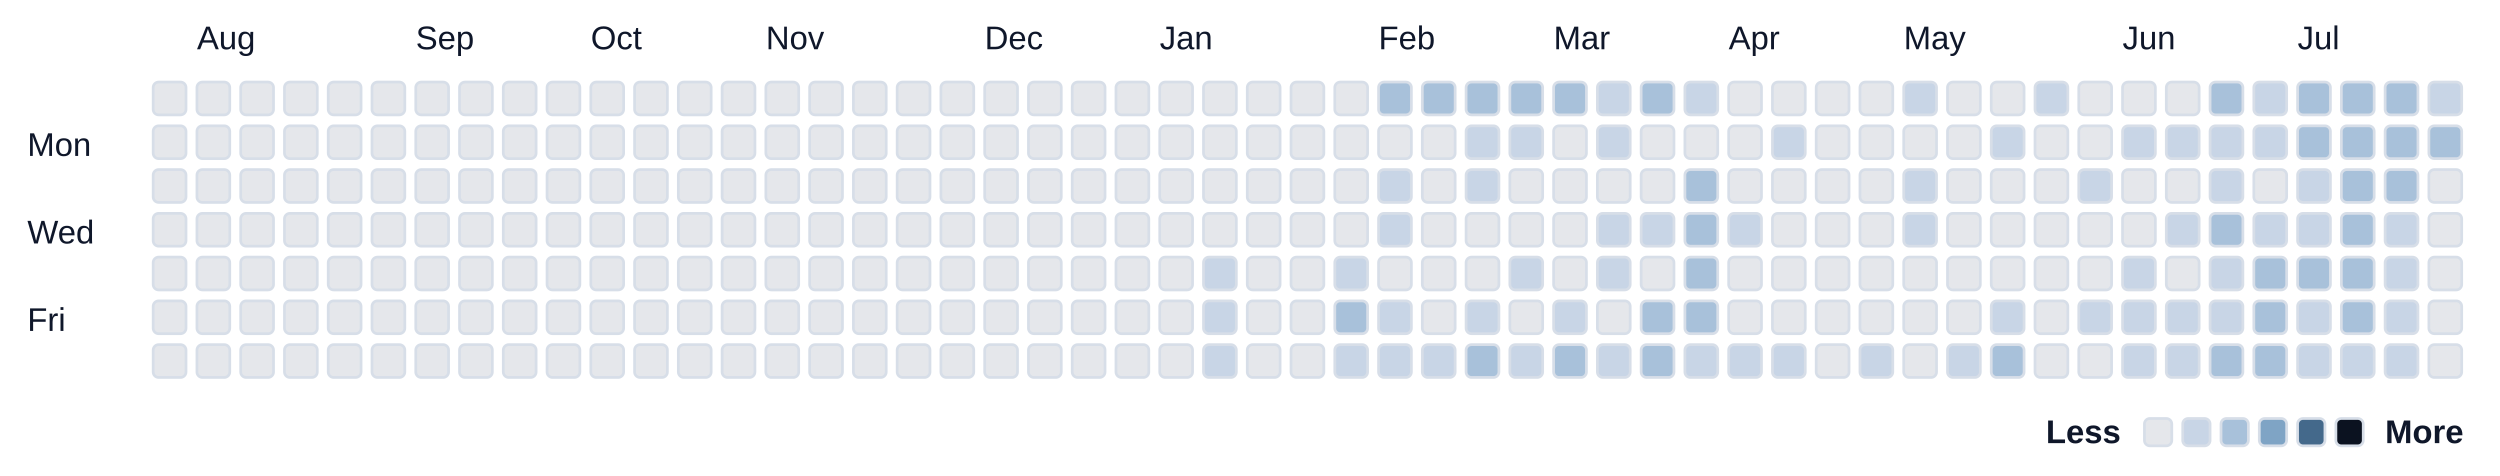
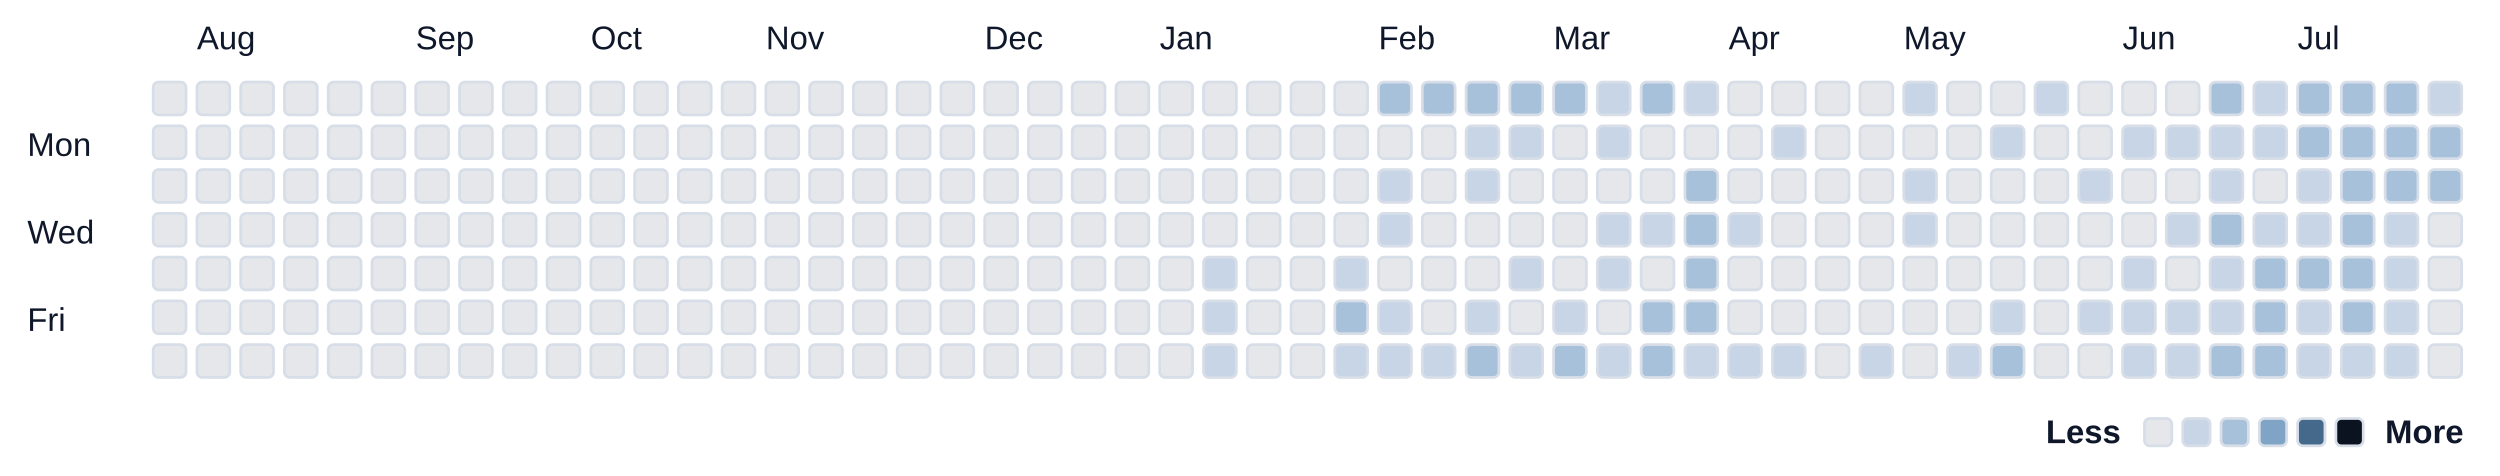
<svg xmlns="http://www.w3.org/2000/svg" baseProfile="tiny" height="174" version="1.2" width="914">
  <defs />
  <text fill="#0F172A" font-family="Segoe UI, Arial, sans-serif" font-size="12px" x="72" y="18">Aug</text>
  <text fill="#0F172A" font-family="Segoe UI, Arial, sans-serif" font-size="12px" x="152" y="18">Sep</text>
  <text fill="#0F172A" font-family="Segoe UI, Arial, sans-serif" font-size="12px" x="216" y="18">Oct</text>
  <text fill="#0F172A" font-family="Segoe UI, Arial, sans-serif" font-size="12px" x="280" y="18">Nov</text>
  <text fill="#0F172A" font-family="Segoe UI, Arial, sans-serif" font-size="12px" x="360" y="18">Dec</text>
  <text fill="#0F172A" font-family="Segoe UI, Arial, sans-serif" font-size="12px" x="424" y="18">Jan</text>
  <text fill="#0F172A" font-family="Segoe UI, Arial, sans-serif" font-size="12px" x="504" y="18">Feb</text>
  <text fill="#0F172A" font-family="Segoe UI, Arial, sans-serif" font-size="12px" x="568" y="18">Mar</text>
  <text fill="#0F172A" font-family="Segoe UI, Arial, sans-serif" font-size="12px" x="632" y="18">Apr</text>
  <text fill="#0F172A" font-family="Segoe UI, Arial, sans-serif" font-size="12px" x="696" y="18">May</text>
  <text fill="#0F172A" font-family="Segoe UI, Arial, sans-serif" font-size="12px" x="776" y="18">Jun</text>
  <text fill="#0F172A" font-family="Segoe UI, Arial, sans-serif" font-size="12px" x="840" y="18">Jul</text>
  <text fill="#0F172A" font-family="Segoe UI, Arial, sans-serif" font-size="12px" x="10" y="57">Mon</text>
  <text fill="#0F172A" font-family="Segoe UI, Arial, sans-serif" font-size="12px" x="10" y="89">Wed</text>
  <text fill="#0F172A" font-family="Segoe UI, Arial, sans-serif" font-size="12px" x="10" y="121">Fri</text>
  <rect fill="#E5E7EB" height="12" rx="2" ry="2" stroke="#D7DEE8" stroke-width="1" width="12" x="56" y="30" />
  <rect fill="#E5E7EB" height="12" rx="2" ry="2" stroke="#D7DEE8" stroke-width="1" width="12" x="56" y="46" />
  <rect fill="#E5E7EB" height="12" rx="2" ry="2" stroke="#D7DEE8" stroke-width="1" width="12" x="56" y="62" />
  <rect fill="#E5E7EB" height="12" rx="2" ry="2" stroke="#D7DEE8" stroke-width="1" width="12" x="56" y="78" />
  <rect fill="#E5E7EB" height="12" rx="2" ry="2" stroke="#D7DEE8" stroke-width="1" width="12" x="56" y="94" />
  <rect fill="#E5E7EB" height="12" rx="2" ry="2" stroke="#D7DEE8" stroke-width="1" width="12" x="56" y="110" />
  <rect fill="#E5E7EB" height="12" rx="2" ry="2" stroke="#D7DEE8" stroke-width="1" width="12" x="56" y="126" />
  <rect fill="#E5E7EB" height="12" rx="2" ry="2" stroke="#D7DEE8" stroke-width="1" width="12" x="72" y="30" />
  <rect fill="#E5E7EB" height="12" rx="2" ry="2" stroke="#D7DEE8" stroke-width="1" width="12" x="72" y="46" />
  <rect fill="#E5E7EB" height="12" rx="2" ry="2" stroke="#D7DEE8" stroke-width="1" width="12" x="72" y="62" />
  <rect fill="#E5E7EB" height="12" rx="2" ry="2" stroke="#D7DEE8" stroke-width="1" width="12" x="72" y="78" />
  <rect fill="#E5E7EB" height="12" rx="2" ry="2" stroke="#D7DEE8" stroke-width="1" width="12" x="72" y="94" />
  <rect fill="#E5E7EB" height="12" rx="2" ry="2" stroke="#D7DEE8" stroke-width="1" width="12" x="72" y="110" />
  <rect fill="#E5E7EB" height="12" rx="2" ry="2" stroke="#D7DEE8" stroke-width="1" width="12" x="72" y="126" />
  <rect fill="#E5E7EB" height="12" rx="2" ry="2" stroke="#D7DEE8" stroke-width="1" width="12" x="88" y="30" />
  <rect fill="#E5E7EB" height="12" rx="2" ry="2" stroke="#D7DEE8" stroke-width="1" width="12" x="88" y="46" />
  <rect fill="#E5E7EB" height="12" rx="2" ry="2" stroke="#D7DEE8" stroke-width="1" width="12" x="88" y="62" />
  <rect fill="#E5E7EB" height="12" rx="2" ry="2" stroke="#D7DEE8" stroke-width="1" width="12" x="88" y="78" />
  <rect fill="#E5E7EB" height="12" rx="2" ry="2" stroke="#D7DEE8" stroke-width="1" width="12" x="88" y="94" />
  <rect fill="#E5E7EB" height="12" rx="2" ry="2" stroke="#D7DEE8" stroke-width="1" width="12" x="88" y="110" />
  <rect fill="#E5E7EB" height="12" rx="2" ry="2" stroke="#D7DEE8" stroke-width="1" width="12" x="88" y="126" />
  <rect fill="#E5E7EB" height="12" rx="2" ry="2" stroke="#D7DEE8" stroke-width="1" width="12" x="104" y="30" />
  <rect fill="#E5E7EB" height="12" rx="2" ry="2" stroke="#D7DEE8" stroke-width="1" width="12" x="104" y="46" />
  <rect fill="#E5E7EB" height="12" rx="2" ry="2" stroke="#D7DEE8" stroke-width="1" width="12" x="104" y="62" />
  <rect fill="#E5E7EB" height="12" rx="2" ry="2" stroke="#D7DEE8" stroke-width="1" width="12" x="104" y="78" />
  <rect fill="#E5E7EB" height="12" rx="2" ry="2" stroke="#D7DEE8" stroke-width="1" width="12" x="104" y="94" />
  <rect fill="#E5E7EB" height="12" rx="2" ry="2" stroke="#D7DEE8" stroke-width="1" width="12" x="104" y="110" />
  <rect fill="#E5E7EB" height="12" rx="2" ry="2" stroke="#D7DEE8" stroke-width="1" width="12" x="104" y="126" />
  <rect fill="#E5E7EB" height="12" rx="2" ry="2" stroke="#D7DEE8" stroke-width="1" width="12" x="120" y="30" />
  <rect fill="#E5E7EB" height="12" rx="2" ry="2" stroke="#D7DEE8" stroke-width="1" width="12" x="120" y="46" />
  <rect fill="#E5E7EB" height="12" rx="2" ry="2" stroke="#D7DEE8" stroke-width="1" width="12" x="120" y="62" />
  <rect fill="#E5E7EB" height="12" rx="2" ry="2" stroke="#D7DEE8" stroke-width="1" width="12" x="120" y="78" />
  <rect fill="#E5E7EB" height="12" rx="2" ry="2" stroke="#D7DEE8" stroke-width="1" width="12" x="120" y="94" />
  <rect fill="#E5E7EB" height="12" rx="2" ry="2" stroke="#D7DEE8" stroke-width="1" width="12" x="120" y="110" />
  <rect fill="#E5E7EB" height="12" rx="2" ry="2" stroke="#D7DEE8" stroke-width="1" width="12" x="120" y="126" />
  <rect fill="#E5E7EB" height="12" rx="2" ry="2" stroke="#D7DEE8" stroke-width="1" width="12" x="136" y="30" />
  <rect fill="#E5E7EB" height="12" rx="2" ry="2" stroke="#D7DEE8" stroke-width="1" width="12" x="136" y="46" />
  <rect fill="#E5E7EB" height="12" rx="2" ry="2" stroke="#D7DEE8" stroke-width="1" width="12" x="136" y="62" />
  <rect fill="#E5E7EB" height="12" rx="2" ry="2" stroke="#D7DEE8" stroke-width="1" width="12" x="136" y="78" />
  <rect fill="#E5E7EB" height="12" rx="2" ry="2" stroke="#D7DEE8" stroke-width="1" width="12" x="136" y="94" />
  <rect fill="#E5E7EB" height="12" rx="2" ry="2" stroke="#D7DEE8" stroke-width="1" width="12" x="136" y="110" />
  <rect fill="#E5E7EB" height="12" rx="2" ry="2" stroke="#D7DEE8" stroke-width="1" width="12" x="136" y="126" />
  <rect fill="#E5E7EB" height="12" rx="2" ry="2" stroke="#D7DEE8" stroke-width="1" width="12" x="152" y="30" />
  <rect fill="#E5E7EB" height="12" rx="2" ry="2" stroke="#D7DEE8" stroke-width="1" width="12" x="152" y="46" />
  <rect fill="#E5E7EB" height="12" rx="2" ry="2" stroke="#D7DEE8" stroke-width="1" width="12" x="152" y="62" />
  <rect fill="#E5E7EB" height="12" rx="2" ry="2" stroke="#D7DEE8" stroke-width="1" width="12" x="152" y="78" />
  <rect fill="#E5E7EB" height="12" rx="2" ry="2" stroke="#D7DEE8" stroke-width="1" width="12" x="152" y="94" />
  <rect fill="#E5E7EB" height="12" rx="2" ry="2" stroke="#D7DEE8" stroke-width="1" width="12" x="152" y="110" />
  <rect fill="#E5E7EB" height="12" rx="2" ry="2" stroke="#D7DEE8" stroke-width="1" width="12" x="152" y="126" />
  <rect fill="#E5E7EB" height="12" rx="2" ry="2" stroke="#D7DEE8" stroke-width="1" width="12" x="168" y="30" />
  <rect fill="#E5E7EB" height="12" rx="2" ry="2" stroke="#D7DEE8" stroke-width="1" width="12" x="168" y="46" />
  <rect fill="#E5E7EB" height="12" rx="2" ry="2" stroke="#D7DEE8" stroke-width="1" width="12" x="168" y="62" />
  <rect fill="#E5E7EB" height="12" rx="2" ry="2" stroke="#D7DEE8" stroke-width="1" width="12" x="168" y="78" />
  <rect fill="#E5E7EB" height="12" rx="2" ry="2" stroke="#D7DEE8" stroke-width="1" width="12" x="168" y="94" />
  <rect fill="#E5E7EB" height="12" rx="2" ry="2" stroke="#D7DEE8" stroke-width="1" width="12" x="168" y="110" />
  <rect fill="#E5E7EB" height="12" rx="2" ry="2" stroke="#D7DEE8" stroke-width="1" width="12" x="168" y="126" />
  <rect fill="#E5E7EB" height="12" rx="2" ry="2" stroke="#D7DEE8" stroke-width="1" width="12" x="184" y="30" />
  <rect fill="#E5E7EB" height="12" rx="2" ry="2" stroke="#D7DEE8" stroke-width="1" width="12" x="184" y="46" />
  <rect fill="#E5E7EB" height="12" rx="2" ry="2" stroke="#D7DEE8" stroke-width="1" width="12" x="184" y="62" />
  <rect fill="#E5E7EB" height="12" rx="2" ry="2" stroke="#D7DEE8" stroke-width="1" width="12" x="184" y="78" />
  <rect fill="#E5E7EB" height="12" rx="2" ry="2" stroke="#D7DEE8" stroke-width="1" width="12" x="184" y="94" />
  <rect fill="#E5E7EB" height="12" rx="2" ry="2" stroke="#D7DEE8" stroke-width="1" width="12" x="184" y="110" />
  <rect fill="#E5E7EB" height="12" rx="2" ry="2" stroke="#D7DEE8" stroke-width="1" width="12" x="184" y="126" />
  <rect fill="#E5E7EB" height="12" rx="2" ry="2" stroke="#D7DEE8" stroke-width="1" width="12" x="200" y="30" />
  <rect fill="#E5E7EB" height="12" rx="2" ry="2" stroke="#D7DEE8" stroke-width="1" width="12" x="200" y="46" />
  <rect fill="#E5E7EB" height="12" rx="2" ry="2" stroke="#D7DEE8" stroke-width="1" width="12" x="200" y="62" />
  <rect fill="#E5E7EB" height="12" rx="2" ry="2" stroke="#D7DEE8" stroke-width="1" width="12" x="200" y="78" />
  <rect fill="#E5E7EB" height="12" rx="2" ry="2" stroke="#D7DEE8" stroke-width="1" width="12" x="200" y="94" />
  <rect fill="#E5E7EB" height="12" rx="2" ry="2" stroke="#D7DEE8" stroke-width="1" width="12" x="200" y="110" />
  <rect fill="#E5E7EB" height="12" rx="2" ry="2" stroke="#D7DEE8" stroke-width="1" width="12" x="200" y="126" />
  <rect fill="#E5E7EB" height="12" rx="2" ry="2" stroke="#D7DEE8" stroke-width="1" width="12" x="216" y="30" />
  <rect fill="#E5E7EB" height="12" rx="2" ry="2" stroke="#D7DEE8" stroke-width="1" width="12" x="216" y="46" />
  <rect fill="#E5E7EB" height="12" rx="2" ry="2" stroke="#D7DEE8" stroke-width="1" width="12" x="216" y="62" />
  <rect fill="#E5E7EB" height="12" rx="2" ry="2" stroke="#D7DEE8" stroke-width="1" width="12" x="216" y="78" />
  <rect fill="#E5E7EB" height="12" rx="2" ry="2" stroke="#D7DEE8" stroke-width="1" width="12" x="216" y="94" />
  <rect fill="#E5E7EB" height="12" rx="2" ry="2" stroke="#D7DEE8" stroke-width="1" width="12" x="216" y="110" />
  <rect fill="#E5E7EB" height="12" rx="2" ry="2" stroke="#D7DEE8" stroke-width="1" width="12" x="216" y="126" />
  <rect fill="#E5E7EB" height="12" rx="2" ry="2" stroke="#D7DEE8" stroke-width="1" width="12" x="232" y="30" />
  <rect fill="#E5E7EB" height="12" rx="2" ry="2" stroke="#D7DEE8" stroke-width="1" width="12" x="232" y="46" />
  <rect fill="#E5E7EB" height="12" rx="2" ry="2" stroke="#D7DEE8" stroke-width="1" width="12" x="232" y="62" />
  <rect fill="#E5E7EB" height="12" rx="2" ry="2" stroke="#D7DEE8" stroke-width="1" width="12" x="232" y="78" />
  <rect fill="#E5E7EB" height="12" rx="2" ry="2" stroke="#D7DEE8" stroke-width="1" width="12" x="232" y="94" />
  <rect fill="#E5E7EB" height="12" rx="2" ry="2" stroke="#D7DEE8" stroke-width="1" width="12" x="232" y="110" />
  <rect fill="#E5E7EB" height="12" rx="2" ry="2" stroke="#D7DEE8" stroke-width="1" width="12" x="232" y="126" />
  <rect fill="#E5E7EB" height="12" rx="2" ry="2" stroke="#D7DEE8" stroke-width="1" width="12" x="248" y="30" />
  <rect fill="#E5E7EB" height="12" rx="2" ry="2" stroke="#D7DEE8" stroke-width="1" width="12" x="248" y="46" />
  <rect fill="#E5E7EB" height="12" rx="2" ry="2" stroke="#D7DEE8" stroke-width="1" width="12" x="248" y="62" />
  <rect fill="#E5E7EB" height="12" rx="2" ry="2" stroke="#D7DEE8" stroke-width="1" width="12" x="248" y="78" />
  <rect fill="#E5E7EB" height="12" rx="2" ry="2" stroke="#D7DEE8" stroke-width="1" width="12" x="248" y="94" />
  <rect fill="#E5E7EB" height="12" rx="2" ry="2" stroke="#D7DEE8" stroke-width="1" width="12" x="248" y="110" />
  <rect fill="#E5E7EB" height="12" rx="2" ry="2" stroke="#D7DEE8" stroke-width="1" width="12" x="248" y="126" />
  <rect fill="#E5E7EB" height="12" rx="2" ry="2" stroke="#D7DEE8" stroke-width="1" width="12" x="264" y="30" />
  <rect fill="#E5E7EB" height="12" rx="2" ry="2" stroke="#D7DEE8" stroke-width="1" width="12" x="264" y="46" />
  <rect fill="#E5E7EB" height="12" rx="2" ry="2" stroke="#D7DEE8" stroke-width="1" width="12" x="264" y="62" />
  <rect fill="#E5E7EB" height="12" rx="2" ry="2" stroke="#D7DEE8" stroke-width="1" width="12" x="264" y="78" />
  <rect fill="#E5E7EB" height="12" rx="2" ry="2" stroke="#D7DEE8" stroke-width="1" width="12" x="264" y="94" />
  <rect fill="#E5E7EB" height="12" rx="2" ry="2" stroke="#D7DEE8" stroke-width="1" width="12" x="264" y="110" />
  <rect fill="#E5E7EB" height="12" rx="2" ry="2" stroke="#D7DEE8" stroke-width="1" width="12" x="264" y="126" />
  <rect fill="#E5E7EB" height="12" rx="2" ry="2" stroke="#D7DEE8" stroke-width="1" width="12" x="280" y="30" />
  <rect fill="#E5E7EB" height="12" rx="2" ry="2" stroke="#D7DEE8" stroke-width="1" width="12" x="280" y="46" />
  <rect fill="#E5E7EB" height="12" rx="2" ry="2" stroke="#D7DEE8" stroke-width="1" width="12" x="280" y="62" />
  <rect fill="#E5E7EB" height="12" rx="2" ry="2" stroke="#D7DEE8" stroke-width="1" width="12" x="280" y="78" />
  <rect fill="#E5E7EB" height="12" rx="2" ry="2" stroke="#D7DEE8" stroke-width="1" width="12" x="280" y="94" />
  <rect fill="#E5E7EB" height="12" rx="2" ry="2" stroke="#D7DEE8" stroke-width="1" width="12" x="280" y="110" />
  <rect fill="#E5E7EB" height="12" rx="2" ry="2" stroke="#D7DEE8" stroke-width="1" width="12" x="280" y="126" />
  <rect fill="#E5E7EB" height="12" rx="2" ry="2" stroke="#D7DEE8" stroke-width="1" width="12" x="296" y="30" />
  <rect fill="#E5E7EB" height="12" rx="2" ry="2" stroke="#D7DEE8" stroke-width="1" width="12" x="296" y="46" />
  <rect fill="#E5E7EB" height="12" rx="2" ry="2" stroke="#D7DEE8" stroke-width="1" width="12" x="296" y="62" />
  <rect fill="#E5E7EB" height="12" rx="2" ry="2" stroke="#D7DEE8" stroke-width="1" width="12" x="296" y="78" />
  <rect fill="#E5E7EB" height="12" rx="2" ry="2" stroke="#D7DEE8" stroke-width="1" width="12" x="296" y="94" />
  <rect fill="#E5E7EB" height="12" rx="2" ry="2" stroke="#D7DEE8" stroke-width="1" width="12" x="296" y="110" />
  <rect fill="#E5E7EB" height="12" rx="2" ry="2" stroke="#D7DEE8" stroke-width="1" width="12" x="296" y="126" />
  <rect fill="#E5E7EB" height="12" rx="2" ry="2" stroke="#D7DEE8" stroke-width="1" width="12" x="312" y="30" />
  <rect fill="#E5E7EB" height="12" rx="2" ry="2" stroke="#D7DEE8" stroke-width="1" width="12" x="312" y="46" />
  <rect fill="#E5E7EB" height="12" rx="2" ry="2" stroke="#D7DEE8" stroke-width="1" width="12" x="312" y="62" />
  <rect fill="#E5E7EB" height="12" rx="2" ry="2" stroke="#D7DEE8" stroke-width="1" width="12" x="312" y="78" />
  <rect fill="#E5E7EB" height="12" rx="2" ry="2" stroke="#D7DEE8" stroke-width="1" width="12" x="312" y="94" />
  <rect fill="#E5E7EB" height="12" rx="2" ry="2" stroke="#D7DEE8" stroke-width="1" width="12" x="312" y="110" />
  <rect fill="#E5E7EB" height="12" rx="2" ry="2" stroke="#D7DEE8" stroke-width="1" width="12" x="312" y="126" />
  <rect fill="#E5E7EB" height="12" rx="2" ry="2" stroke="#D7DEE8" stroke-width="1" width="12" x="328" y="30" />
  <rect fill="#E5E7EB" height="12" rx="2" ry="2" stroke="#D7DEE8" stroke-width="1" width="12" x="328" y="46" />
  <rect fill="#E5E7EB" height="12" rx="2" ry="2" stroke="#D7DEE8" stroke-width="1" width="12" x="328" y="62" />
  <rect fill="#E5E7EB" height="12" rx="2" ry="2" stroke="#D7DEE8" stroke-width="1" width="12" x="328" y="78" />
  <rect fill="#E5E7EB" height="12" rx="2" ry="2" stroke="#D7DEE8" stroke-width="1" width="12" x="328" y="94" />
  <rect fill="#E5E7EB" height="12" rx="2" ry="2" stroke="#D7DEE8" stroke-width="1" width="12" x="328" y="110" />
  <rect fill="#E5E7EB" height="12" rx="2" ry="2" stroke="#D7DEE8" stroke-width="1" width="12" x="328" y="126" />
  <rect fill="#E5E7EB" height="12" rx="2" ry="2" stroke="#D7DEE8" stroke-width="1" width="12" x="344" y="30" />
  <rect fill="#E5E7EB" height="12" rx="2" ry="2" stroke="#D7DEE8" stroke-width="1" width="12" x="344" y="46" />
  <rect fill="#E5E7EB" height="12" rx="2" ry="2" stroke="#D7DEE8" stroke-width="1" width="12" x="344" y="62" />
  <rect fill="#E5E7EB" height="12" rx="2" ry="2" stroke="#D7DEE8" stroke-width="1" width="12" x="344" y="78" />
  <rect fill="#E5E7EB" height="12" rx="2" ry="2" stroke="#D7DEE8" stroke-width="1" width="12" x="344" y="94" />
  <rect fill="#E5E7EB" height="12" rx="2" ry="2" stroke="#D7DEE8" stroke-width="1" width="12" x="344" y="110" />
  <rect fill="#E5E7EB" height="12" rx="2" ry="2" stroke="#D7DEE8" stroke-width="1" width="12" x="344" y="126" />
  <rect fill="#E5E7EB" height="12" rx="2" ry="2" stroke="#D7DEE8" stroke-width="1" width="12" x="360" y="30" />
  <rect fill="#E5E7EB" height="12" rx="2" ry="2" stroke="#D7DEE8" stroke-width="1" width="12" x="360" y="46" />
  <rect fill="#E5E7EB" height="12" rx="2" ry="2" stroke="#D7DEE8" stroke-width="1" width="12" x="360" y="62" />
  <rect fill="#E5E7EB" height="12" rx="2" ry="2" stroke="#D7DEE8" stroke-width="1" width="12" x="360" y="78" />
  <rect fill="#E5E7EB" height="12" rx="2" ry="2" stroke="#D7DEE8" stroke-width="1" width="12" x="360" y="94" />
  <rect fill="#E5E7EB" height="12" rx="2" ry="2" stroke="#D7DEE8" stroke-width="1" width="12" x="360" y="110" />
  <rect fill="#E5E7EB" height="12" rx="2" ry="2" stroke="#D7DEE8" stroke-width="1" width="12" x="360" y="126" />
  <rect fill="#E5E7EB" height="12" rx="2" ry="2" stroke="#D7DEE8" stroke-width="1" width="12" x="376" y="30" />
  <rect fill="#E5E7EB" height="12" rx="2" ry="2" stroke="#D7DEE8" stroke-width="1" width="12" x="376" y="46" />
  <rect fill="#E5E7EB" height="12" rx="2" ry="2" stroke="#D7DEE8" stroke-width="1" width="12" x="376" y="62" />
  <rect fill="#E5E7EB" height="12" rx="2" ry="2" stroke="#D7DEE8" stroke-width="1" width="12" x="376" y="78" />
  <rect fill="#E5E7EB" height="12" rx="2" ry="2" stroke="#D7DEE8" stroke-width="1" width="12" x="376" y="94" />
  <rect fill="#E5E7EB" height="12" rx="2" ry="2" stroke="#D7DEE8" stroke-width="1" width="12" x="376" y="110" />
  <rect fill="#E5E7EB" height="12" rx="2" ry="2" stroke="#D7DEE8" stroke-width="1" width="12" x="376" y="126" />
  <rect fill="#E5E7EB" height="12" rx="2" ry="2" stroke="#D7DEE8" stroke-width="1" width="12" x="392" y="30" />
  <rect fill="#E5E7EB" height="12" rx="2" ry="2" stroke="#D7DEE8" stroke-width="1" width="12" x="392" y="46" />
  <rect fill="#E5E7EB" height="12" rx="2" ry="2" stroke="#D7DEE8" stroke-width="1" width="12" x="392" y="62" />
  <rect fill="#E5E7EB" height="12" rx="2" ry="2" stroke="#D7DEE8" stroke-width="1" width="12" x="392" y="78" />
  <rect fill="#E5E7EB" height="12" rx="2" ry="2" stroke="#D7DEE8" stroke-width="1" width="12" x="392" y="94" />
  <rect fill="#E5E7EB" height="12" rx="2" ry="2" stroke="#D7DEE8" stroke-width="1" width="12" x="392" y="110" />
  <rect fill="#E5E7EB" height="12" rx="2" ry="2" stroke="#D7DEE8" stroke-width="1" width="12" x="392" y="126" />
  <rect fill="#E5E7EB" height="12" rx="2" ry="2" stroke="#D7DEE8" stroke-width="1" width="12" x="408" y="30" />
  <rect fill="#E5E7EB" height="12" rx="2" ry="2" stroke="#D7DEE8" stroke-width="1" width="12" x="408" y="46" />
  <rect fill="#E5E7EB" height="12" rx="2" ry="2" stroke="#D7DEE8" stroke-width="1" width="12" x="408" y="62" />
  <rect fill="#E5E7EB" height="12" rx="2" ry="2" stroke="#D7DEE8" stroke-width="1" width="12" x="408" y="78" />
  <rect fill="#E5E7EB" height="12" rx="2" ry="2" stroke="#D7DEE8" stroke-width="1" width="12" x="408" y="94" />
  <rect fill="#E5E7EB" height="12" rx="2" ry="2" stroke="#D7DEE8" stroke-width="1" width="12" x="408" y="110" />
  <rect fill="#E5E7EB" height="12" rx="2" ry="2" stroke="#D7DEE8" stroke-width="1" width="12" x="408" y="126" />
  <rect fill="#E5E7EB" height="12" rx="2" ry="2" stroke="#D7DEE8" stroke-width="1" width="12" x="424" y="30" />
  <rect fill="#E5E7EB" height="12" rx="2" ry="2" stroke="#D7DEE8" stroke-width="1" width="12" x="424" y="46" />
  <rect fill="#E5E7EB" height="12" rx="2" ry="2" stroke="#D7DEE8" stroke-width="1" width="12" x="424" y="62" />
  <rect fill="#E5E7EB" height="12" rx="2" ry="2" stroke="#D7DEE8" stroke-width="1" width="12" x="424" y="78" />
  <rect fill="#E5E7EB" height="12" rx="2" ry="2" stroke="#D7DEE8" stroke-width="1" width="12" x="424" y="94" />
  <rect fill="#E5E7EB" height="12" rx="2" ry="2" stroke="#D7DEE8" stroke-width="1" width="12" x="424" y="110" />
  <rect fill="#E5E7EB" height="12" rx="2" ry="2" stroke="#D7DEE8" stroke-width="1" width="12" x="424" y="126" />
  <rect fill="#E5E7EB" height="12" rx="2" ry="2" stroke="#D7DEE8" stroke-width="1" width="12" x="440" y="30" />
  <rect fill="#E5E7EB" height="12" rx="2" ry="2" stroke="#D7DEE8" stroke-width="1" width="12" x="440" y="46" />
  <rect fill="#E5E7EB" height="12" rx="2" ry="2" stroke="#D7DEE8" stroke-width="1" width="12" x="440" y="62" />
  <rect fill="#E5E7EB" height="12" rx="2" ry="2" stroke="#D7DEE8" stroke-width="1" width="12" x="440" y="78" />
  <rect fill="#C8D5E6" height="12" rx="2" ry="2" stroke="#D7DEE8" stroke-width="1" width="12" x="440" y="94" />
  <rect fill="#C8D5E6" height="12" rx="2" ry="2" stroke="#D7DEE8" stroke-width="1" width="12" x="440" y="110" />
  <rect fill="#C8D5E6" height="12" rx="2" ry="2" stroke="#D7DEE8" stroke-width="1" width="12" x="440" y="126" />
  <rect fill="#E5E7EB" height="12" rx="2" ry="2" stroke="#D7DEE8" stroke-width="1" width="12" x="456" y="30" />
  <rect fill="#E5E7EB" height="12" rx="2" ry="2" stroke="#D7DEE8" stroke-width="1" width="12" x="456" y="46" />
  <rect fill="#E5E7EB" height="12" rx="2" ry="2" stroke="#D7DEE8" stroke-width="1" width="12" x="456" y="62" />
  <rect fill="#E5E7EB" height="12" rx="2" ry="2" stroke="#D7DEE8" stroke-width="1" width="12" x="456" y="78" />
  <rect fill="#E5E7EB" height="12" rx="2" ry="2" stroke="#D7DEE8" stroke-width="1" width="12" x="456" y="94" />
  <rect fill="#E5E7EB" height="12" rx="2" ry="2" stroke="#D7DEE8" stroke-width="1" width="12" x="456" y="110" />
  <rect fill="#E5E7EB" height="12" rx="2" ry="2" stroke="#D7DEE8" stroke-width="1" width="12" x="456" y="126" />
  <rect fill="#E5E7EB" height="12" rx="2" ry="2" stroke="#D7DEE8" stroke-width="1" width="12" x="472" y="30" />
  <rect fill="#E5E7EB" height="12" rx="2" ry="2" stroke="#D7DEE8" stroke-width="1" width="12" x="472" y="46" />
  <rect fill="#E5E7EB" height="12" rx="2" ry="2" stroke="#D7DEE8" stroke-width="1" width="12" x="472" y="62" />
  <rect fill="#E5E7EB" height="12" rx="2" ry="2" stroke="#D7DEE8" stroke-width="1" width="12" x="472" y="78" />
  <rect fill="#E5E7EB" height="12" rx="2" ry="2" stroke="#D7DEE8" stroke-width="1" width="12" x="472" y="94" />
  <rect fill="#E5E7EB" height="12" rx="2" ry="2" stroke="#D7DEE8" stroke-width="1" width="12" x="472" y="110" />
  <rect fill="#E5E7EB" height="12" rx="2" ry="2" stroke="#D7DEE8" stroke-width="1" width="12" x="472" y="126" />
  <rect fill="#E5E7EB" height="12" rx="2" ry="2" stroke="#D7DEE8" stroke-width="1" width="12" x="488" y="30" />
  <rect fill="#E5E7EB" height="12" rx="2" ry="2" stroke="#D7DEE8" stroke-width="1" width="12" x="488" y="46" />
  <rect fill="#E5E7EB" height="12" rx="2" ry="2" stroke="#D7DEE8" stroke-width="1" width="12" x="488" y="62" />
  <rect fill="#E5E7EB" height="12" rx="2" ry="2" stroke="#D7DEE8" stroke-width="1" width="12" x="488" y="78" />
  <rect fill="#C8D5E6" height="12" rx="2" ry="2" stroke="#D7DEE8" stroke-width="1" width="12" x="488" y="94" />
  <rect fill="#A8C1DA" height="12" rx="2" ry="2" stroke="#D7DEE8" stroke-width="1" width="12" x="488" y="110" />
  <rect fill="#C8D5E6" height="12" rx="2" ry="2" stroke="#D7DEE8" stroke-width="1" width="12" x="488" y="126" />
  <rect fill="#A8C1DA" height="12" rx="2" ry="2" stroke="#D7DEE8" stroke-width="1" width="12" x="504" y="30" />
  <rect fill="#E5E7EB" height="12" rx="2" ry="2" stroke="#D7DEE8" stroke-width="1" width="12" x="504" y="46" />
  <rect fill="#C8D5E6" height="12" rx="2" ry="2" stroke="#D7DEE8" stroke-width="1" width="12" x="504" y="62" />
  <rect fill="#C8D5E6" height="12" rx="2" ry="2" stroke="#D7DEE8" stroke-width="1" width="12" x="504" y="78" />
  <rect fill="#E5E7EB" height="12" rx="2" ry="2" stroke="#D7DEE8" stroke-width="1" width="12" x="504" y="94" />
  <rect fill="#C8D5E6" height="12" rx="2" ry="2" stroke="#D7DEE8" stroke-width="1" width="12" x="504" y="110" />
  <rect fill="#C8D5E6" height="12" rx="2" ry="2" stroke="#D7DEE8" stroke-width="1" width="12" x="504" y="126" />
  <rect fill="#A8C1DA" height="12" rx="2" ry="2" stroke="#D7DEE8" stroke-width="1" width="12" x="520" y="30" />
  <rect fill="#E5E7EB" height="12" rx="2" ry="2" stroke="#D7DEE8" stroke-width="1" width="12" x="520" y="46" />
  <rect fill="#E5E7EB" height="12" rx="2" ry="2" stroke="#D7DEE8" stroke-width="1" width="12" x="520" y="62" />
  <rect fill="#E5E7EB" height="12" rx="2" ry="2" stroke="#D7DEE8" stroke-width="1" width="12" x="520" y="78" />
  <rect fill="#E5E7EB" height="12" rx="2" ry="2" stroke="#D7DEE8" stroke-width="1" width="12" x="520" y="94" />
  <rect fill="#E5E7EB" height="12" rx="2" ry="2" stroke="#D7DEE8" stroke-width="1" width="12" x="520" y="110" />
  <rect fill="#C8D5E6" height="12" rx="2" ry="2" stroke="#D7DEE8" stroke-width="1" width="12" x="520" y="126" />
  <rect fill="#A8C1DA" height="12" rx="2" ry="2" stroke="#D7DEE8" stroke-width="1" width="12" x="536" y="30" />
  <rect fill="#C8D5E6" height="12" rx="2" ry="2" stroke="#D7DEE8" stroke-width="1" width="12" x="536" y="46" />
  <rect fill="#C8D5E6" height="12" rx="2" ry="2" stroke="#D7DEE8" stroke-width="1" width="12" x="536" y="62" />
  <rect fill="#E5E7EB" height="12" rx="2" ry="2" stroke="#D7DEE8" stroke-width="1" width="12" x="536" y="78" />
  <rect fill="#E5E7EB" height="12" rx="2" ry="2" stroke="#D7DEE8" stroke-width="1" width="12" x="536" y="94" />
  <rect fill="#C8D5E6" height="12" rx="2" ry="2" stroke="#D7DEE8" stroke-width="1" width="12" x="536" y="110" />
  <rect fill="#A8C1DA" height="12" rx="2" ry="2" stroke="#D7DEE8" stroke-width="1" width="12" x="536" y="126" />
  <rect fill="#A8C1DA" height="12" rx="2" ry="2" stroke="#D7DEE8" stroke-width="1" width="12" x="552" y="30" />
  <rect fill="#C8D5E6" height="12" rx="2" ry="2" stroke="#D7DEE8" stroke-width="1" width="12" x="552" y="46" />
  <rect fill="#E5E7EB" height="12" rx="2" ry="2" stroke="#D7DEE8" stroke-width="1" width="12" x="552" y="62" />
  <rect fill="#E5E7EB" height="12" rx="2" ry="2" stroke="#D7DEE8" stroke-width="1" width="12" x="552" y="78" />
  <rect fill="#C8D5E6" height="12" rx="2" ry="2" stroke="#D7DEE8" stroke-width="1" width="12" x="552" y="94" />
  <rect fill="#E5E7EB" height="12" rx="2" ry="2" stroke="#D7DEE8" stroke-width="1" width="12" x="552" y="110" />
  <rect fill="#C8D5E6" height="12" rx="2" ry="2" stroke="#D7DEE8" stroke-width="1" width="12" x="552" y="126" />
  <rect fill="#A8C1DA" height="12" rx="2" ry="2" stroke="#D7DEE8" stroke-width="1" width="12" x="568" y="30" />
  <rect fill="#E5E7EB" height="12" rx="2" ry="2" stroke="#D7DEE8" stroke-width="1" width="12" x="568" y="46" />
  <rect fill="#E5E7EB" height="12" rx="2" ry="2" stroke="#D7DEE8" stroke-width="1" width="12" x="568" y="62" />
  <rect fill="#E5E7EB" height="12" rx="2" ry="2" stroke="#D7DEE8" stroke-width="1" width="12" x="568" y="78" />
  <rect fill="#E5E7EB" height="12" rx="2" ry="2" stroke="#D7DEE8" stroke-width="1" width="12" x="568" y="94" />
  <rect fill="#C8D5E6" height="12" rx="2" ry="2" stroke="#D7DEE8" stroke-width="1" width="12" x="568" y="110" />
  <rect fill="#A8C1DA" height="12" rx="2" ry="2" stroke="#D7DEE8" stroke-width="1" width="12" x="568" y="126" />
  <rect fill="#C8D5E6" height="12" rx="2" ry="2" stroke="#D7DEE8" stroke-width="1" width="12" x="584" y="30" />
  <rect fill="#C8D5E6" height="12" rx="2" ry="2" stroke="#D7DEE8" stroke-width="1" width="12" x="584" y="46" />
  <rect fill="#E5E7EB" height="12" rx="2" ry="2" stroke="#D7DEE8" stroke-width="1" width="12" x="584" y="62" />
  <rect fill="#C8D5E6" height="12" rx="2" ry="2" stroke="#D7DEE8" stroke-width="1" width="12" x="584" y="78" />
  <rect fill="#C8D5E6" height="12" rx="2" ry="2" stroke="#D7DEE8" stroke-width="1" width="12" x="584" y="94" />
  <rect fill="#E5E7EB" height="12" rx="2" ry="2" stroke="#D7DEE8" stroke-width="1" width="12" x="584" y="110" />
  <rect fill="#C8D5E6" height="12" rx="2" ry="2" stroke="#D7DEE8" stroke-width="1" width="12" x="584" y="126" />
  <rect fill="#A8C1DA" height="12" rx="2" ry="2" stroke="#D7DEE8" stroke-width="1" width="12" x="600" y="30" />
  <rect fill="#E5E7EB" height="12" rx="2" ry="2" stroke="#D7DEE8" stroke-width="1" width="12" x="600" y="46" />
  <rect fill="#E5E7EB" height="12" rx="2" ry="2" stroke="#D7DEE8" stroke-width="1" width="12" x="600" y="62" />
  <rect fill="#C8D5E6" height="12" rx="2" ry="2" stroke="#D7DEE8" stroke-width="1" width="12" x="600" y="78" />
  <rect fill="#E5E7EB" height="12" rx="2" ry="2" stroke="#D7DEE8" stroke-width="1" width="12" x="600" y="94" />
  <rect fill="#A8C1DA" height="12" rx="2" ry="2" stroke="#D7DEE8" stroke-width="1" width="12" x="600" y="110" />
  <rect fill="#A8C1DA" height="12" rx="2" ry="2" stroke="#D7DEE8" stroke-width="1" width="12" x="600" y="126" />
  <rect fill="#C8D5E6" height="12" rx="2" ry="2" stroke="#D7DEE8" stroke-width="1" width="12" x="616" y="30" />
  <rect fill="#E5E7EB" height="12" rx="2" ry="2" stroke="#D7DEE8" stroke-width="1" width="12" x="616" y="46" />
  <rect fill="#A8C1DA" height="12" rx="2" ry="2" stroke="#D7DEE8" stroke-width="1" width="12" x="616" y="62" />
  <rect fill="#A8C1DA" height="12" rx="2" ry="2" stroke="#D7DEE8" stroke-width="1" width="12" x="616" y="78" />
  <rect fill="#A8C1DA" height="12" rx="2" ry="2" stroke="#D7DEE8" stroke-width="1" width="12" x="616" y="94" />
  <rect fill="#A8C1DA" height="12" rx="2" ry="2" stroke="#D7DEE8" stroke-width="1" width="12" x="616" y="110" />
  <rect fill="#C8D5E6" height="12" rx="2" ry="2" stroke="#D7DEE8" stroke-width="1" width="12" x="616" y="126" />
  <rect fill="#E5E7EB" height="12" rx="2" ry="2" stroke="#D7DEE8" stroke-width="1" width="12" x="632" y="30" />
  <rect fill="#E5E7EB" height="12" rx="2" ry="2" stroke="#D7DEE8" stroke-width="1" width="12" x="632" y="46" />
  <rect fill="#E5E7EB" height="12" rx="2" ry="2" stroke="#D7DEE8" stroke-width="1" width="12" x="632" y="62" />
  <rect fill="#C8D5E6" height="12" rx="2" ry="2" stroke="#D7DEE8" stroke-width="1" width="12" x="632" y="78" />
  <rect fill="#E5E7EB" height="12" rx="2" ry="2" stroke="#D7DEE8" stroke-width="1" width="12" x="632" y="94" />
  <rect fill="#E5E7EB" height="12" rx="2" ry="2" stroke="#D7DEE8" stroke-width="1" width="12" x="632" y="110" />
  <rect fill="#C8D5E6" height="12" rx="2" ry="2" stroke="#D7DEE8" stroke-width="1" width="12" x="632" y="126" />
  <rect fill="#E5E7EB" height="12" rx="2" ry="2" stroke="#D7DEE8" stroke-width="1" width="12" x="648" y="30" />
  <rect fill="#C8D5E6" height="12" rx="2" ry="2" stroke="#D7DEE8" stroke-width="1" width="12" x="648" y="46" />
  <rect fill="#E5E7EB" height="12" rx="2" ry="2" stroke="#D7DEE8" stroke-width="1" width="12" x="648" y="62" />
  <rect fill="#E5E7EB" height="12" rx="2" ry="2" stroke="#D7DEE8" stroke-width="1" width="12" x="648" y="78" />
  <rect fill="#E5E7EB" height="12" rx="2" ry="2" stroke="#D7DEE8" stroke-width="1" width="12" x="648" y="94" />
  <rect fill="#E5E7EB" height="12" rx="2" ry="2" stroke="#D7DEE8" stroke-width="1" width="12" x="648" y="110" />
  <rect fill="#C8D5E6" height="12" rx="2" ry="2" stroke="#D7DEE8" stroke-width="1" width="12" x="648" y="126" />
  <rect fill="#E5E7EB" height="12" rx="2" ry="2" stroke="#D7DEE8" stroke-width="1" width="12" x="664" y="30" />
  <rect fill="#E5E7EB" height="12" rx="2" ry="2" stroke="#D7DEE8" stroke-width="1" width="12" x="664" y="46" />
  <rect fill="#E5E7EB" height="12" rx="2" ry="2" stroke="#D7DEE8" stroke-width="1" width="12" x="664" y="62" />
  <rect fill="#E5E7EB" height="12" rx="2" ry="2" stroke="#D7DEE8" stroke-width="1" width="12" x="664" y="78" />
  <rect fill="#E5E7EB" height="12" rx="2" ry="2" stroke="#D7DEE8" stroke-width="1" width="12" x="664" y="94" />
  <rect fill="#E5E7EB" height="12" rx="2" ry="2" stroke="#D7DEE8" stroke-width="1" width="12" x="664" y="110" />
  <rect fill="#E5E7EB" height="12" rx="2" ry="2" stroke="#D7DEE8" stroke-width="1" width="12" x="664" y="126" />
  <rect fill="#E5E7EB" height="12" rx="2" ry="2" stroke="#D7DEE8" stroke-width="1" width="12" x="680" y="30" />
  <rect fill="#E5E7EB" height="12" rx="2" ry="2" stroke="#D7DEE8" stroke-width="1" width="12" x="680" y="46" />
  <rect fill="#E5E7EB" height="12" rx="2" ry="2" stroke="#D7DEE8" stroke-width="1" width="12" x="680" y="62" />
  <rect fill="#E5E7EB" height="12" rx="2" ry="2" stroke="#D7DEE8" stroke-width="1" width="12" x="680" y="78" />
  <rect fill="#E5E7EB" height="12" rx="2" ry="2" stroke="#D7DEE8" stroke-width="1" width="12" x="680" y="94" />
  <rect fill="#E5E7EB" height="12" rx="2" ry="2" stroke="#D7DEE8" stroke-width="1" width="12" x="680" y="110" />
  <rect fill="#C8D5E6" height="12" rx="2" ry="2" stroke="#D7DEE8" stroke-width="1" width="12" x="680" y="126" />
  <rect fill="#C8D5E6" height="12" rx="2" ry="2" stroke="#D7DEE8" stroke-width="1" width="12" x="696" y="30" />
  <rect fill="#E5E7EB" height="12" rx="2" ry="2" stroke="#D7DEE8" stroke-width="1" width="12" x="696" y="46" />
  <rect fill="#C8D5E6" height="12" rx="2" ry="2" stroke="#D7DEE8" stroke-width="1" width="12" x="696" y="62" />
  <rect fill="#C8D5E6" height="12" rx="2" ry="2" stroke="#D7DEE8" stroke-width="1" width="12" x="696" y="78" />
  <rect fill="#E5E7EB" height="12" rx="2" ry="2" stroke="#D7DEE8" stroke-width="1" width="12" x="696" y="94" />
  <rect fill="#E5E7EB" height="12" rx="2" ry="2" stroke="#D7DEE8" stroke-width="1" width="12" x="696" y="110" />
  <rect fill="#E5E7EB" height="12" rx="2" ry="2" stroke="#D7DEE8" stroke-width="1" width="12" x="696" y="126" />
  <rect fill="#E5E7EB" height="12" rx="2" ry="2" stroke="#D7DEE8" stroke-width="1" width="12" x="712" y="30" />
  <rect fill="#E5E7EB" height="12" rx="2" ry="2" stroke="#D7DEE8" stroke-width="1" width="12" x="712" y="46" />
  <rect fill="#E5E7EB" height="12" rx="2" ry="2" stroke="#D7DEE8" stroke-width="1" width="12" x="712" y="62" />
  <rect fill="#E5E7EB" height="12" rx="2" ry="2" stroke="#D7DEE8" stroke-width="1" width="12" x="712" y="78" />
  <rect fill="#E5E7EB" height="12" rx="2" ry="2" stroke="#D7DEE8" stroke-width="1" width="12" x="712" y="94" />
  <rect fill="#E5E7EB" height="12" rx="2" ry="2" stroke="#D7DEE8" stroke-width="1" width="12" x="712" y="110" />
  <rect fill="#C8D5E6" height="12" rx="2" ry="2" stroke="#D7DEE8" stroke-width="1" width="12" x="712" y="126" />
  <rect fill="#E5E7EB" height="12" rx="2" ry="2" stroke="#D7DEE8" stroke-width="1" width="12" x="728" y="30" />
  <rect fill="#C8D5E6" height="12" rx="2" ry="2" stroke="#D7DEE8" stroke-width="1" width="12" x="728" y="46" />
  <rect fill="#E5E7EB" height="12" rx="2" ry="2" stroke="#D7DEE8" stroke-width="1" width="12" x="728" y="62" />
  <rect fill="#E5E7EB" height="12" rx="2" ry="2" stroke="#D7DEE8" stroke-width="1" width="12" x="728" y="78" />
  <rect fill="#E5E7EB" height="12" rx="2" ry="2" stroke="#D7DEE8" stroke-width="1" width="12" x="728" y="94" />
  <rect fill="#C8D5E6" height="12" rx="2" ry="2" stroke="#D7DEE8" stroke-width="1" width="12" x="728" y="110" />
  <rect fill="#A8C1DA" height="12" rx="2" ry="2" stroke="#D7DEE8" stroke-width="1" width="12" x="728" y="126" />
  <rect fill="#C8D5E6" height="12" rx="2" ry="2" stroke="#D7DEE8" stroke-width="1" width="12" x="744" y="30" />
  <rect fill="#E5E7EB" height="12" rx="2" ry="2" stroke="#D7DEE8" stroke-width="1" width="12" x="744" y="46" />
  <rect fill="#E5E7EB" height="12" rx="2" ry="2" stroke="#D7DEE8" stroke-width="1" width="12" x="744" y="62" />
  <rect fill="#E5E7EB" height="12" rx="2" ry="2" stroke="#D7DEE8" stroke-width="1" width="12" x="744" y="78" />
  <rect fill="#E5E7EB" height="12" rx="2" ry="2" stroke="#D7DEE8" stroke-width="1" width="12" x="744" y="94" />
  <rect fill="#E5E7EB" height="12" rx="2" ry="2" stroke="#D7DEE8" stroke-width="1" width="12" x="744" y="110" />
  <rect fill="#E5E7EB" height="12" rx="2" ry="2" stroke="#D7DEE8" stroke-width="1" width="12" x="744" y="126" />
  <rect fill="#E5E7EB" height="12" rx="2" ry="2" stroke="#D7DEE8" stroke-width="1" width="12" x="760" y="30" />
  <rect fill="#E5E7EB" height="12" rx="2" ry="2" stroke="#D7DEE8" stroke-width="1" width="12" x="760" y="46" />
  <rect fill="#C8D5E6" height="12" rx="2" ry="2" stroke="#D7DEE8" stroke-width="1" width="12" x="760" y="62" />
  <rect fill="#E5E7EB" height="12" rx="2" ry="2" stroke="#D7DEE8" stroke-width="1" width="12" x="760" y="78" />
  <rect fill="#E5E7EB" height="12" rx="2" ry="2" stroke="#D7DEE8" stroke-width="1" width="12" x="760" y="94" />
  <rect fill="#C8D5E6" height="12" rx="2" ry="2" stroke="#D7DEE8" stroke-width="1" width="12" x="760" y="110" />
  <rect fill="#E5E7EB" height="12" rx="2" ry="2" stroke="#D7DEE8" stroke-width="1" width="12" x="760" y="126" />
  <rect fill="#E5E7EB" height="12" rx="2" ry="2" stroke="#D7DEE8" stroke-width="1" width="12" x="776" y="30" />
  <rect fill="#C8D5E6" height="12" rx="2" ry="2" stroke="#D7DEE8" stroke-width="1" width="12" x="776" y="46" />
  <rect fill="#E5E7EB" height="12" rx="2" ry="2" stroke="#D7DEE8" stroke-width="1" width="12" x="776" y="62" />
  <rect fill="#E5E7EB" height="12" rx="2" ry="2" stroke="#D7DEE8" stroke-width="1" width="12" x="776" y="78" />
  <rect fill="#C8D5E6" height="12" rx="2" ry="2" stroke="#D7DEE8" stroke-width="1" width="12" x="776" y="94" />
  <rect fill="#C8D5E6" height="12" rx="2" ry="2" stroke="#D7DEE8" stroke-width="1" width="12" x="776" y="110" />
  <rect fill="#C8D5E6" height="12" rx="2" ry="2" stroke="#D7DEE8" stroke-width="1" width="12" x="776" y="126" />
  <rect fill="#E5E7EB" height="12" rx="2" ry="2" stroke="#D7DEE8" stroke-width="1" width="12" x="792" y="30" />
  <rect fill="#C8D5E6" height="12" rx="2" ry="2" stroke="#D7DEE8" stroke-width="1" width="12" x="792" y="46" />
  <rect fill="#E5E7EB" height="12" rx="2" ry="2" stroke="#D7DEE8" stroke-width="1" width="12" x="792" y="62" />
  <rect fill="#C8D5E6" height="12" rx="2" ry="2" stroke="#D7DEE8" stroke-width="1" width="12" x="792" y="78" />
  <rect fill="#E5E7EB" height="12" rx="2" ry="2" stroke="#D7DEE8" stroke-width="1" width="12" x="792" y="94" />
  <rect fill="#C8D5E6" height="12" rx="2" ry="2" stroke="#D7DEE8" stroke-width="1" width="12" x="792" y="110" />
  <rect fill="#C8D5E6" height="12" rx="2" ry="2" stroke="#D7DEE8" stroke-width="1" width="12" x="792" y="126" />
  <rect fill="#A8C1DA" height="12" rx="2" ry="2" stroke="#D7DEE8" stroke-width="1" width="12" x="808" y="30" />
  <rect fill="#C8D5E6" height="12" rx="2" ry="2" stroke="#D7DEE8" stroke-width="1" width="12" x="808" y="46" />
  <rect fill="#C8D5E6" height="12" rx="2" ry="2" stroke="#D7DEE8" stroke-width="1" width="12" x="808" y="62" />
  <rect fill="#A8C1DA" height="12" rx="2" ry="2" stroke="#D7DEE8" stroke-width="1" width="12" x="808" y="78" />
  <rect fill="#C8D5E6" height="12" rx="2" ry="2" stroke="#D7DEE8" stroke-width="1" width="12" x="808" y="94" />
  <rect fill="#C8D5E6" height="12" rx="2" ry="2" stroke="#D7DEE8" stroke-width="1" width="12" x="808" y="110" />
  <rect fill="#A8C1DA" height="12" rx="2" ry="2" stroke="#D7DEE8" stroke-width="1" width="12" x="808" y="126" />
  <rect fill="#C8D5E6" height="12" rx="2" ry="2" stroke="#D7DEE8" stroke-width="1" width="12" x="824" y="30" />
  <rect fill="#C8D5E6" height="12" rx="2" ry="2" stroke="#D7DEE8" stroke-width="1" width="12" x="824" y="46" />
  <rect fill="#E5E7EB" height="12" rx="2" ry="2" stroke="#D7DEE8" stroke-width="1" width="12" x="824" y="62" />
  <rect fill="#C8D5E6" height="12" rx="2" ry="2" stroke="#D7DEE8" stroke-width="1" width="12" x="824" y="78" />
  <rect fill="#A8C1DA" height="12" rx="2" ry="2" stroke="#D7DEE8" stroke-width="1" width="12" x="824" y="94" />
  <rect fill="#A8C1DA" height="12" rx="2" ry="2" stroke="#D7DEE8" stroke-width="1" width="12" x="824" y="110" />
  <rect fill="#A8C1DA" height="12" rx="2" ry="2" stroke="#D7DEE8" stroke-width="1" width="12" x="824" y="126" />
  <rect fill="#A8C1DA" height="12" rx="2" ry="2" stroke="#D7DEE8" stroke-width="1" width="12" x="840" y="30" />
  <rect fill="#A8C1DA" height="12" rx="2" ry="2" stroke="#D7DEE8" stroke-width="1" width="12" x="840" y="46" />
  <rect fill="#C8D5E6" height="12" rx="2" ry="2" stroke="#D7DEE8" stroke-width="1" width="12" x="840" y="62" />
  <rect fill="#C8D5E6" height="12" rx="2" ry="2" stroke="#D7DEE8" stroke-width="1" width="12" x="840" y="78" />
  <rect fill="#A8C1DA" height="12" rx="2" ry="2" stroke="#D7DEE8" stroke-width="1" width="12" x="840" y="94" />
  <rect fill="#C8D5E6" height="12" rx="2" ry="2" stroke="#D7DEE8" stroke-width="1" width="12" x="840" y="110" />
  <rect fill="#C8D5E6" height="12" rx="2" ry="2" stroke="#D7DEE8" stroke-width="1" width="12" x="840" y="126" />
  <rect fill="#A8C1DA" height="12" rx="2" ry="2" stroke="#D7DEE8" stroke-width="1" width="12" x="856" y="30" />
  <rect fill="#A8C1DA" height="12" rx="2" ry="2" stroke="#D7DEE8" stroke-width="1" width="12" x="856" y="46" />
  <rect fill="#A8C1DA" height="12" rx="2" ry="2" stroke="#D7DEE8" stroke-width="1" width="12" x="856" y="62" />
  <rect fill="#A8C1DA" height="12" rx="2" ry="2" stroke="#D7DEE8" stroke-width="1" width="12" x="856" y="78" />
  <rect fill="#A8C1DA" height="12" rx="2" ry="2" stroke="#D7DEE8" stroke-width="1" width="12" x="856" y="94" />
  <rect fill="#A8C1DA" height="12" rx="2" ry="2" stroke="#D7DEE8" stroke-width="1" width="12" x="856" y="110" />
  <rect fill="#C8D5E6" height="12" rx="2" ry="2" stroke="#D7DEE8" stroke-width="1" width="12" x="856" y="126" />
  <rect fill="#A8C1DA" height="12" rx="2" ry="2" stroke="#D7DEE8" stroke-width="1" width="12" x="872" y="30" />
  <rect fill="#A8C1DA" height="12" rx="2" ry="2" stroke="#D7DEE8" stroke-width="1" width="12" x="872" y="46" />
  <rect fill="#A8C1DA" height="12" rx="2" ry="2" stroke="#D7DEE8" stroke-width="1" width="12" x="872" y="62" />
  <rect fill="#C8D5E6" height="12" rx="2" ry="2" stroke="#D7DEE8" stroke-width="1" width="12" x="872" y="78" />
  <rect fill="#C8D5E6" height="12" rx="2" ry="2" stroke="#D7DEE8" stroke-width="1" width="12" x="872" y="94" />
  <rect fill="#C8D5E6" height="12" rx="2" ry="2" stroke="#D7DEE8" stroke-width="1" width="12" x="872" y="110" />
  <rect fill="#C8D5E6" height="12" rx="2" ry="2" stroke="#D7DEE8" stroke-width="1" width="12" x="872" y="126" />
  <rect fill="#C8D5E6" height="12" rx="2" ry="2" stroke="#D7DEE8" stroke-width="1" width="12" x="888" y="30" />
  <rect fill="#A8C1DA" height="12" rx="2" ry="2" stroke="#D7DEE8" stroke-width="1" width="12" x="888" y="46" />
-   <rect fill="#E5E7EB" height="12" rx="2" ry="2" stroke="#D7DEE8" stroke-width="1" width="12" x="888" y="62" />
+   <rect fill="#A8C1DA" height="12" rx="2" ry="2" stroke="#D7DEE8" stroke-width="1" width="12" x="888" y="62" />
  <rect fill="#E5E7EB" height="12" rx="2" ry="2" stroke="#D7DEE8" stroke-width="1" width="12" x="888" y="78" />
  <rect fill="#E5E7EB" height="12" rx="2" ry="2" stroke="#D7DEE8" stroke-width="1" width="12" x="888" y="94" />
  <rect fill="#E5E7EB" height="12" rx="2" ry="2" stroke="#D7DEE8" stroke-width="1" width="12" x="888" y="110" />
  <rect fill="#E5E7EB" height="12" rx="2" ry="2" stroke="#D7DEE8" stroke-width="1" width="12" x="888" y="126" />
  <text fill="#0F172A" font-family="Segoe UI, Arial, sans-serif" font-size="12px" font-weight="600" x="748" y="162">Less</text>
  <rect fill="#E5E7EB" height="10" rx="2" ry="2" stroke="#D7DEE8" stroke-width="1" width="10" x="784" y="153" />
  <rect fill="#C8D5E6" height="10" rx="2" ry="2" stroke="#D7DEE8" stroke-width="1" width="10" x="798" y="153" />
  <rect fill="#A8C1DA" height="10" rx="2" ry="2" stroke="#D7DEE8" stroke-width="1" width="10" x="812" y="153" />
  <rect fill="#7FA4C5" height="10" rx="2" ry="2" stroke="#D7DEE8" stroke-width="1" width="10" x="826" y="153" />
  <rect fill="#44698B" height="10" rx="2" ry="2" stroke="#D7DEE8" stroke-width="1" width="10" x="840" y="153" />
  <rect fill="#0B1220" height="10" rx="2" ry="2" stroke="#D7DEE8" stroke-width="1" width="10" x="854" y="153" />
  <text fill="#0F172A" font-family="Segoe UI, Arial, sans-serif" font-size="12px" font-weight="600" x="872" y="162">More</text>
</svg>
